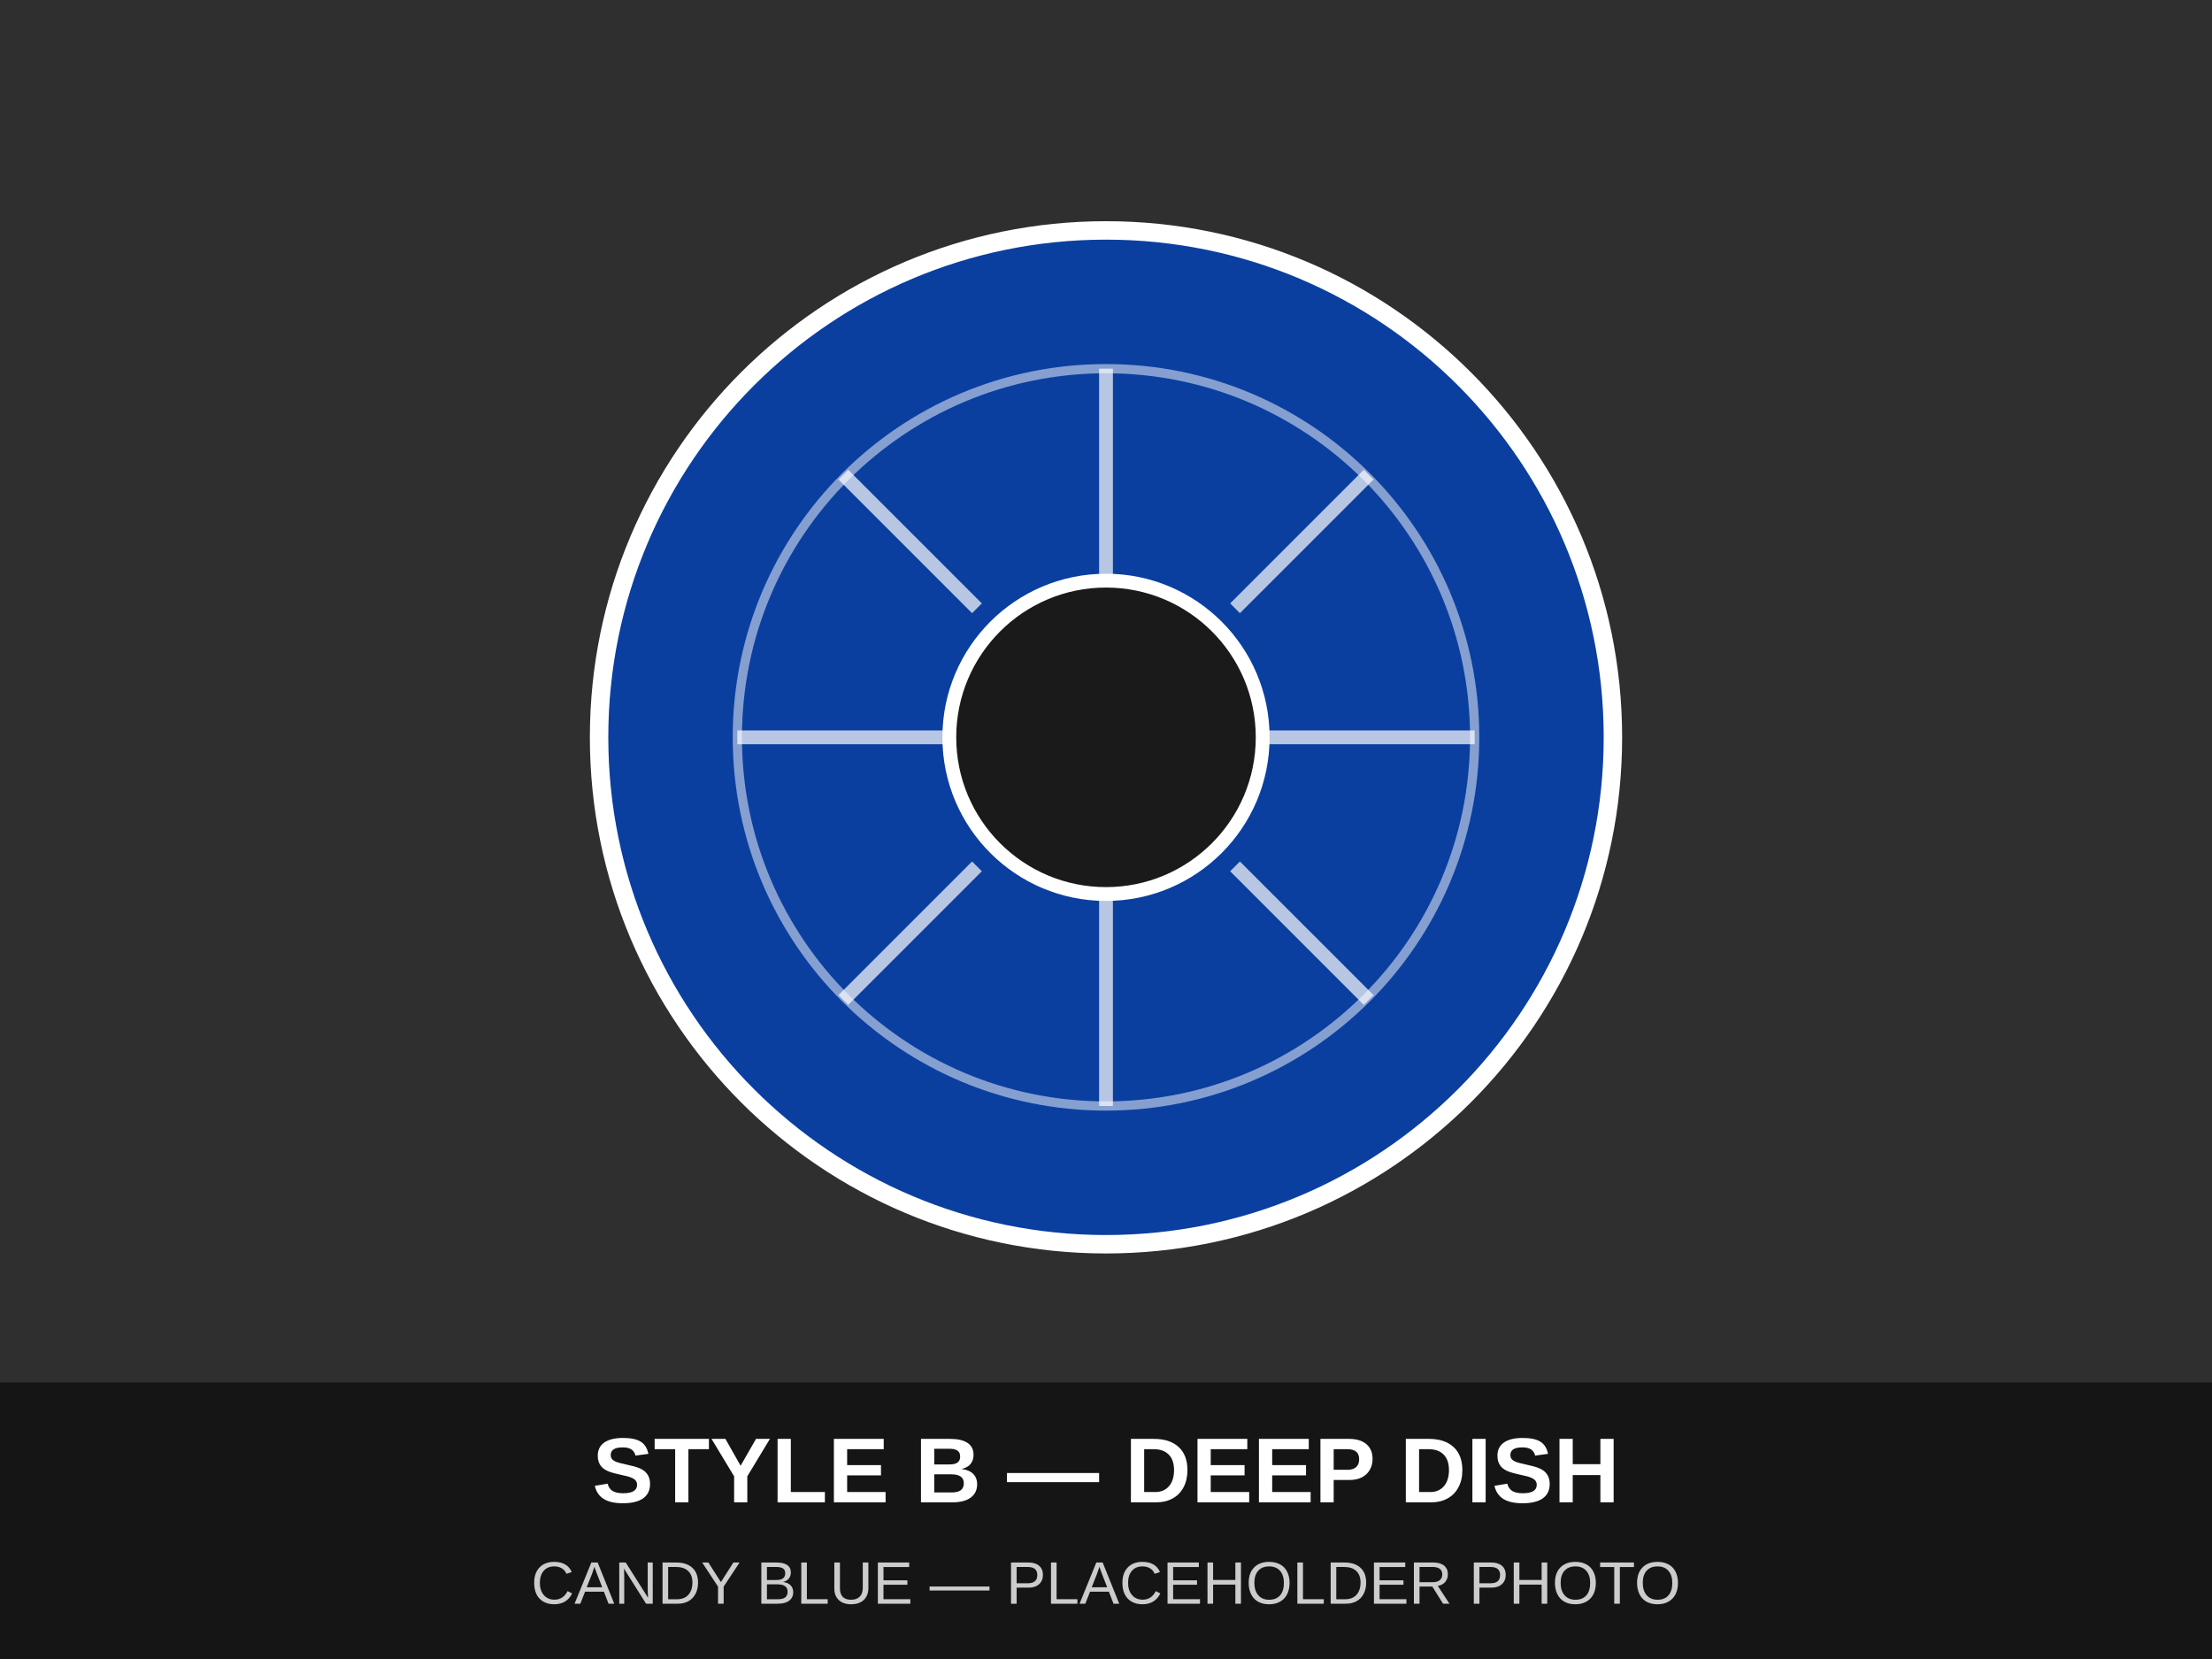
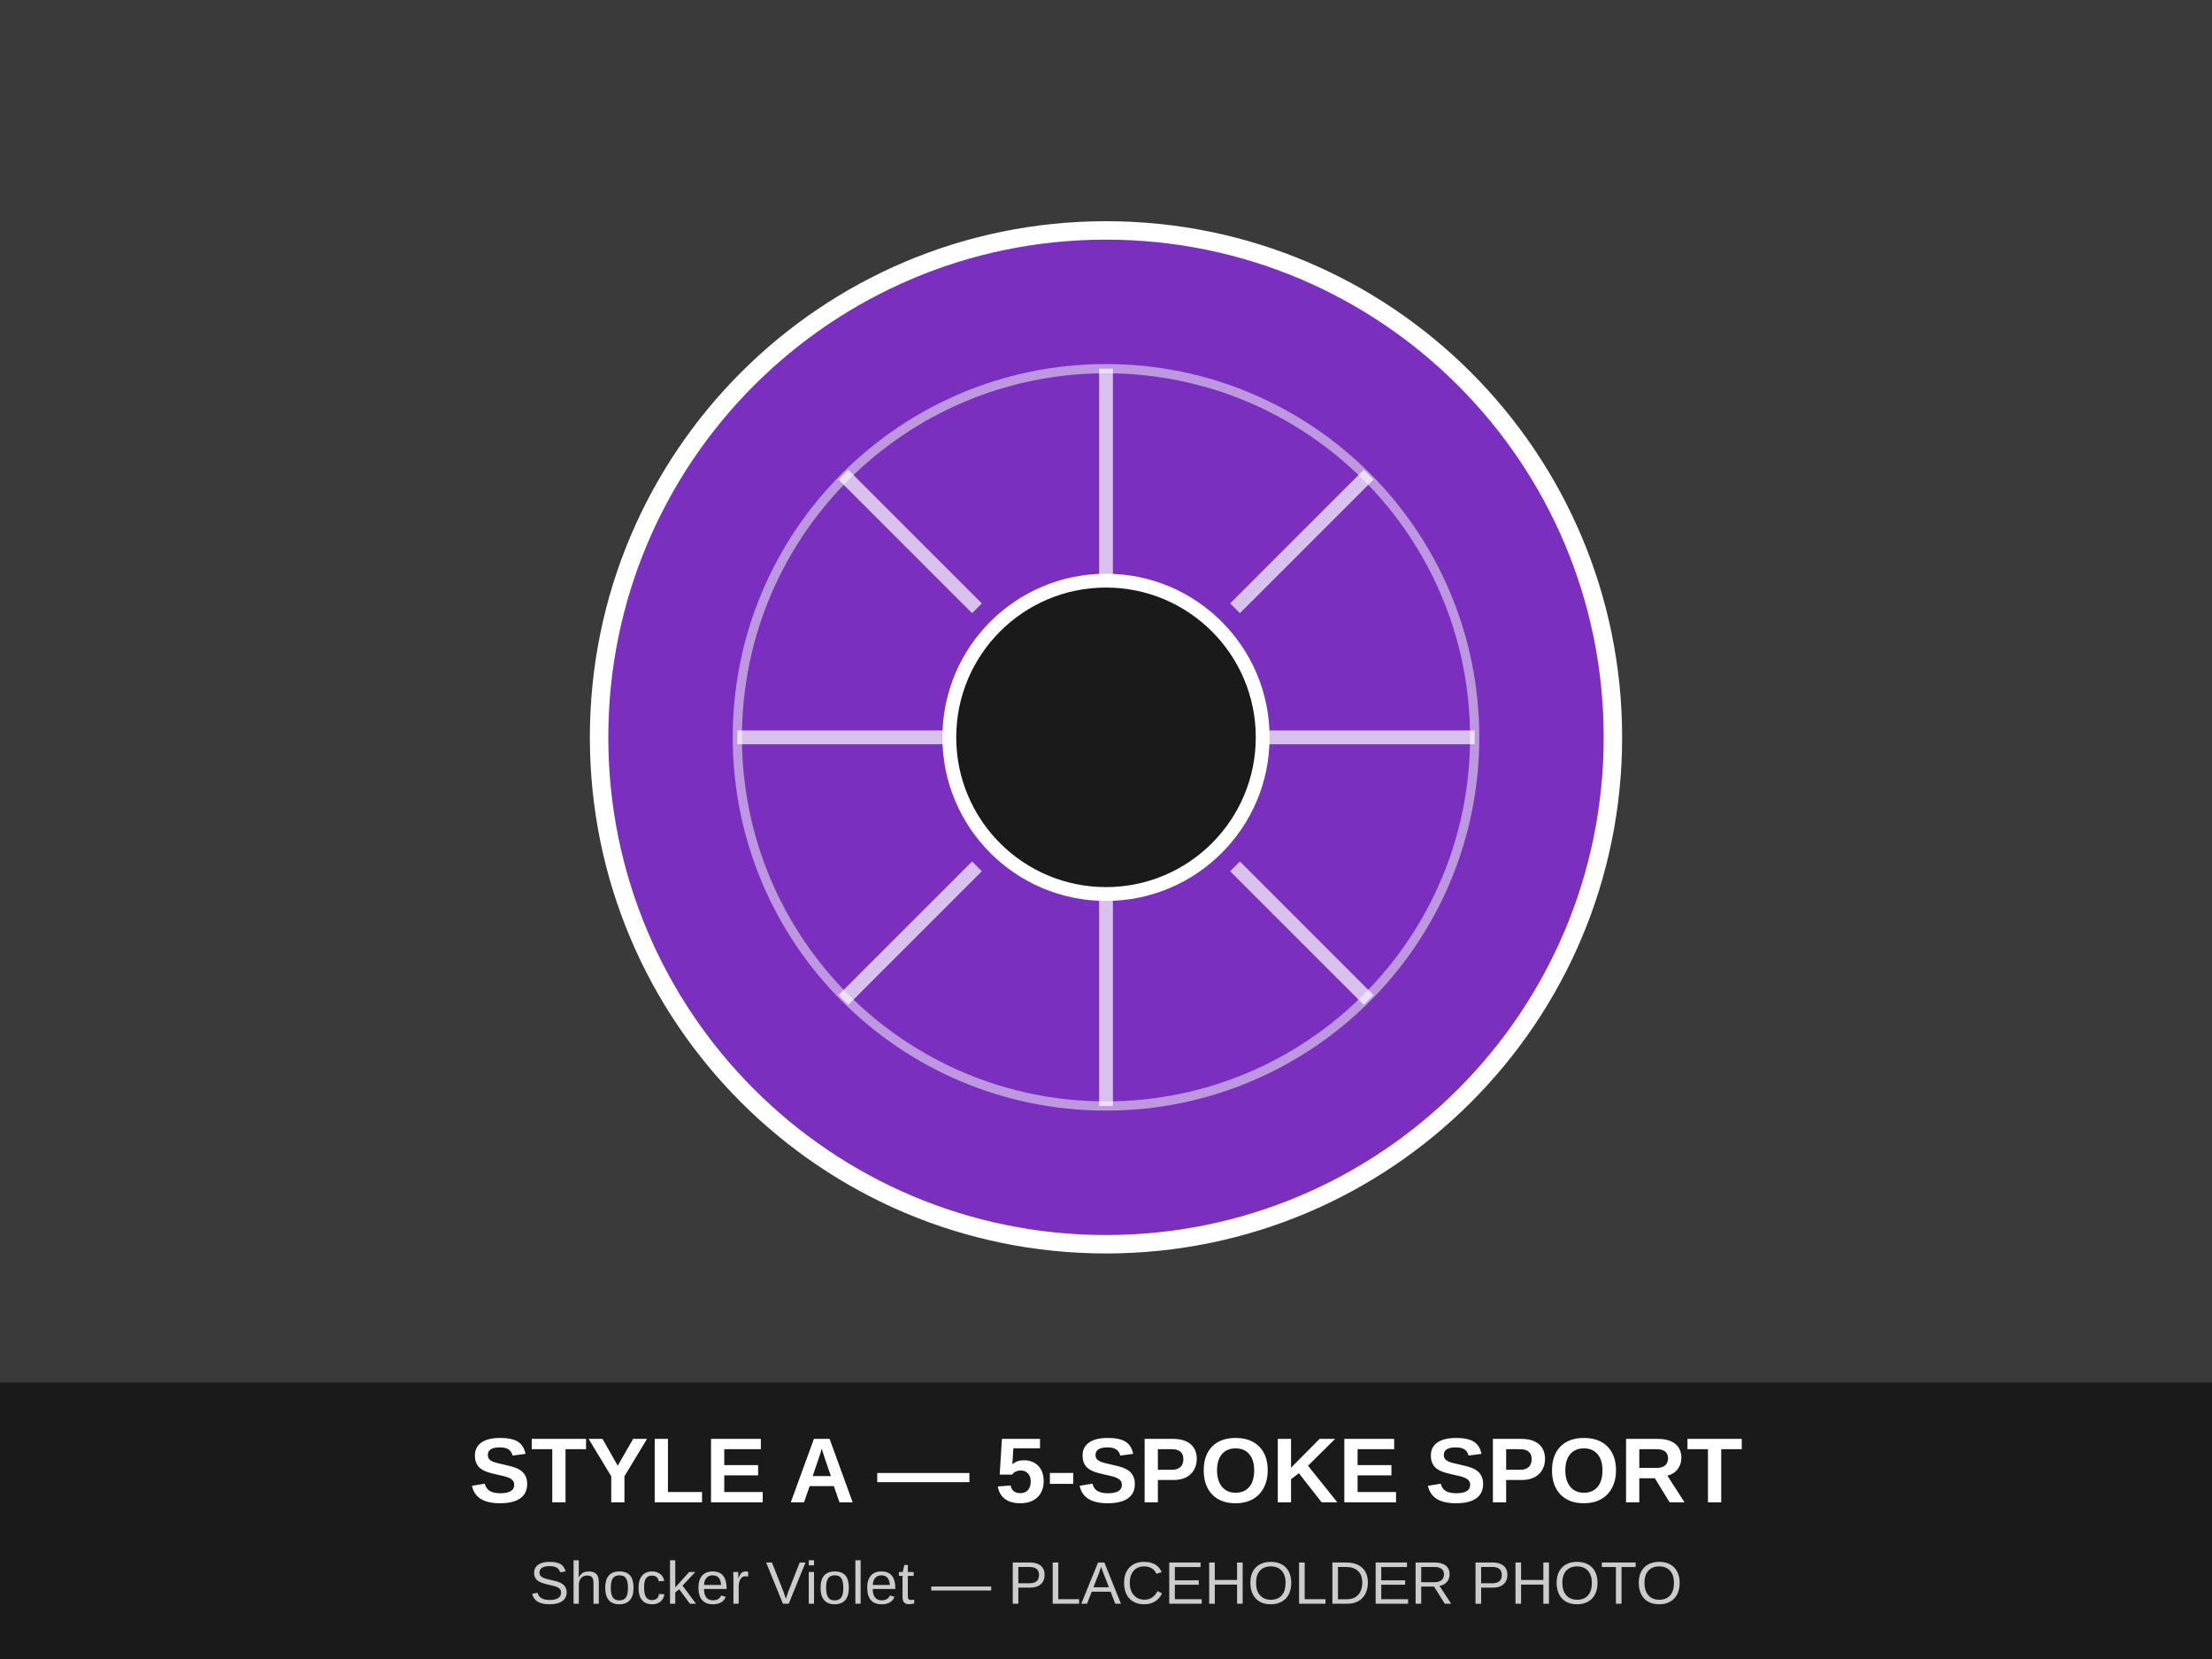
- <svg xmlns="http://www.w3.org/2000/svg" viewBox="0 0 480 360" width="480" height="360" role="img" aria-label="STYLE B — DEEP DISH CANDY BLUE placeholder photo">
-   <rect width="480" height="360" fill="#2f2f2f" />
-   <circle cx="240" cy="160" r="110" fill="#0A3FA0" stroke="#ffffff" stroke-width="4" />
+ <svg xmlns="http://www.w3.org/2000/svg" viewBox="0 0 480 360" width="480" height="360" role="img" aria-label="STYLE A — 5-SPOKE SPORT Shocker Violet placeholder photo">
+   <rect width="480" height="360" fill="#3a3a3a" />
+   <circle cx="240" cy="160" r="110" fill="#7B2FBE" stroke="#ffffff" stroke-width="4" />
  <circle cx="240" cy="160" r="80" fill="none" stroke="#ffffff" stroke-width="2" opacity="0.5" />
  <circle cx="240" cy="160" r="34" fill="#1a1a1a" stroke="#ffffff" stroke-width="3" />
  <g stroke="#ffffff" stroke-width="3" opacity="0.7">
    <line x1="240" y1="80" x2="240" y2="126" />
    <line x1="240" y1="240" x2="240" y2="194" />
    <line x1="160" y1="160" x2="206" y2="160" />
    <line x1="320" y1="160" x2="274" y2="160" />
    <line x1="183" y1="103" x2="212" y2="132" />
    <line x1="297" y1="217" x2="268" y2="188" />
    <line x1="297" y1="103" x2="268" y2="132" />
    <line x1="183" y1="217" x2="212" y2="188" />
  </g>
  <rect x="0" y="300" width="480" height="60" fill="#000000" opacity="0.55" />
-   <text x="240" y="326" text-anchor="middle" font-family="Arial, Helvetica, sans-serif" font-size="20" font-weight="bold" fill="#ffffff">STYLE B — DEEP DISH</text>
-   <text x="240" y="348" text-anchor="middle" font-family="Arial, Helvetica, sans-serif" font-size="13" fill="#cccccc">CANDY BLUE — PLACEHOLDER PHOTO</text>
+   <text x="240" y="326" text-anchor="middle" font-family="Arial, Helvetica, sans-serif" font-size="20" font-weight="bold" fill="#ffffff">STYLE A — 5-SPOKE SPORT</text>
+   <text x="240" y="348" text-anchor="middle" font-family="Arial, Helvetica, sans-serif" font-size="13" fill="#cccccc">Shocker Violet — PLACEHOLDER PHOTO</text>
</svg>
